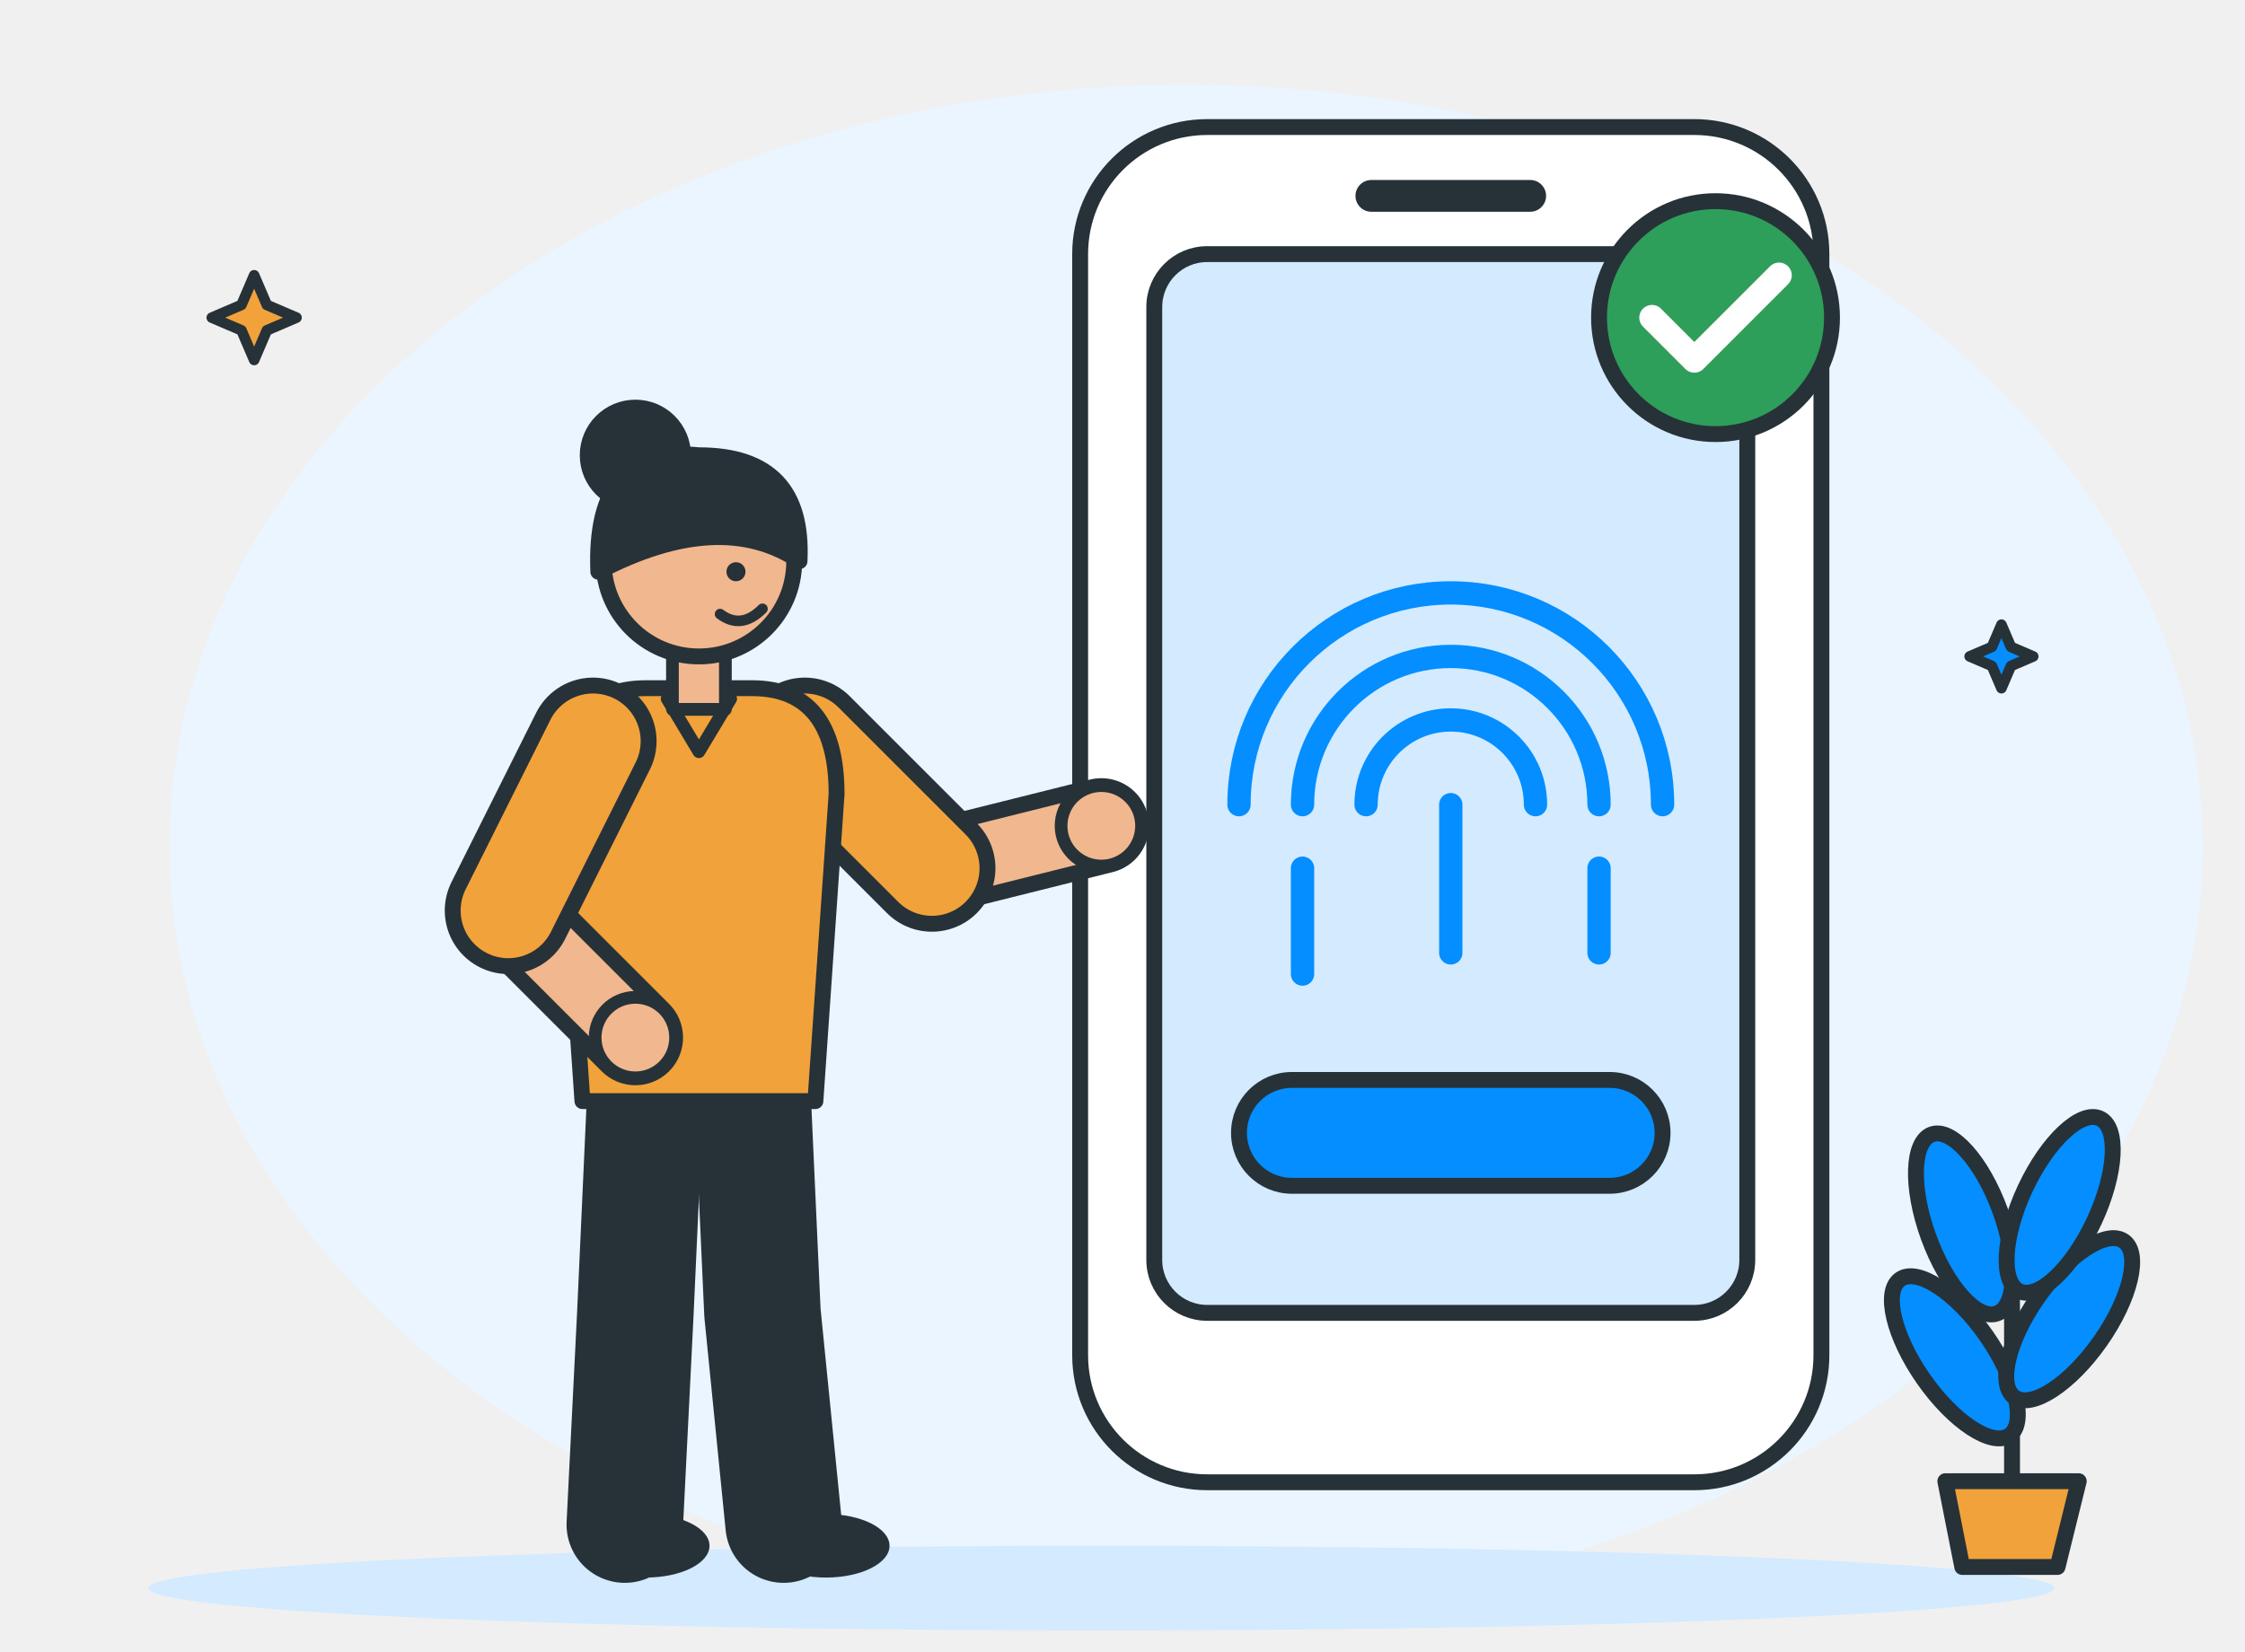
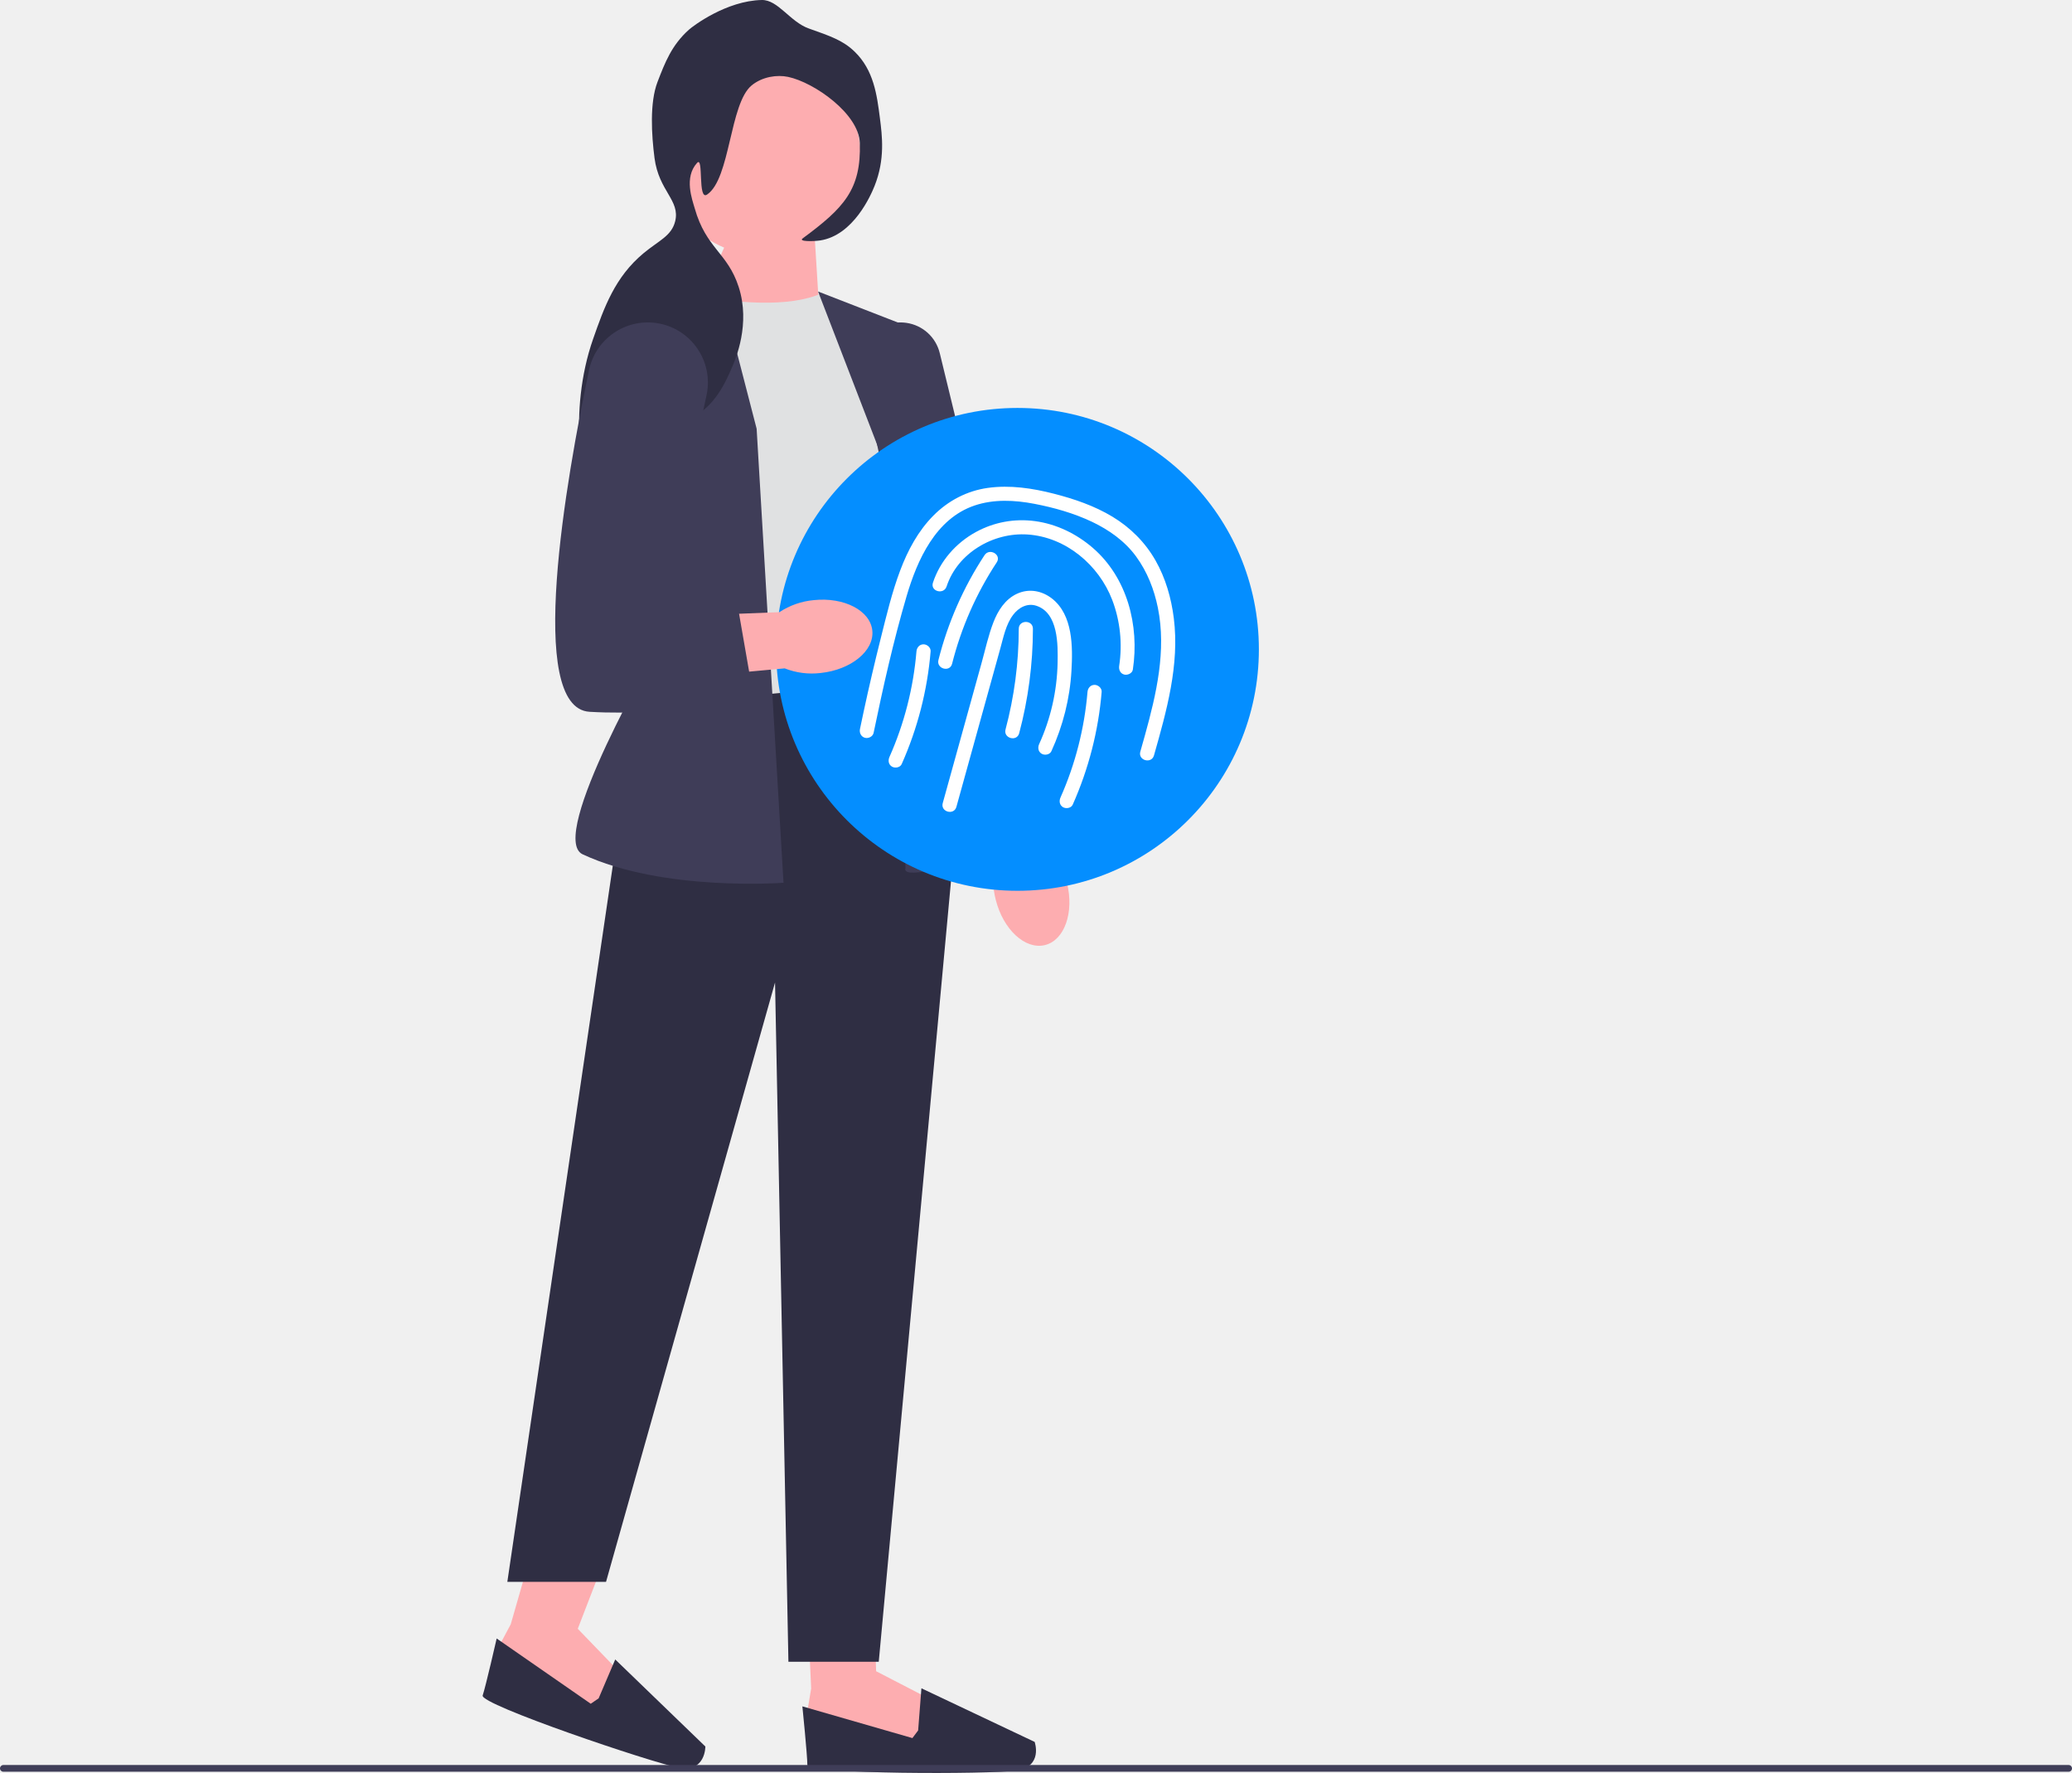
- <svg xmlns="http://www.w3.org/2000/svg" viewBox="16 10 212 156" fill="none">
-   <ellipse cx="128" cy="90" rx="96" ry="72" fill="#EAF5FF" />
-   <ellipse cx="120.0" cy="160" rx="90.0" ry="4" fill="#D3EAFF" />
-   <line fill="none" stroke="#263238" stroke-width="1.5" stroke-linejoin="round" stroke-linecap="round" x1="206" y1="154.4" x2="206" y2="131.0" />
-   <ellipse cx="200.6" cy="138.2" rx="3.6" ry="9.0" transform="rotate(-35 200.6 138.2)" fill="#048EFF" stroke="#263238" stroke-width="1.5" />
-   <ellipse cx="211.4" cy="134.6" rx="3.6" ry="9.0" transform="rotate(35 211.4 134.6)" fill="#048EFF" stroke="#263238" stroke-width="1.5" />
-   <ellipse cx="201.5" cy="125.6" rx="3.6" ry="9.0" transform="rotate(-20 201.5 125.6)" fill="#048EFF" stroke="#263238" stroke-width="1.5" />
-   <ellipse cx="210.5" cy="123.8" rx="3.6" ry="9.0" transform="rotate(25 210.5 123.8)" fill="#048EFF" stroke="#263238" stroke-width="1.5" />
-   <path fill="#F2A23A" stroke="#263238" stroke-width="1.5" stroke-linejoin="round" stroke-linecap="round" d="M199.7,149.9 h12.6 l-2,8.1 h-9.0 z" />
-   <rect fill="#FFFFFF" stroke="#263238" stroke-width="1.5" stroke-linejoin="round" stroke-linecap="round" x="118" y="22" width="70" height="128" rx="12" />
-   <rect fill="#D3EAFF" stroke="#263238" stroke-width="1.5" stroke-linejoin="round" stroke-linecap="round" x="125" y="34" width="56" height="100" rx="5" />
-   <rect fill="#263238" stroke="none" stroke-linejoin="round" stroke-linecap="round" x="144" y="27" width="18" height="3" rx="1.5" />
-   <path fill="none" stroke="#048EFF" stroke-width="2.2" stroke-linejoin="round" stroke-linecap="round" d="M145,86 a8,8 0 0 1 16,0" />
-   <path fill="none" stroke="#048EFF" stroke-width="2.2" stroke-linejoin="round" stroke-linecap="round" d="M139,86 a14,14 0 0 1 28,0" />
-   <path fill="none" stroke="#048EFF" stroke-width="2.2" stroke-linejoin="round" stroke-linecap="round" d="M133,86 a20,20 0 0 1 40,0" />
-   <line fill="none" stroke="#048EFF" stroke-width="2.2" stroke-linejoin="round" stroke-linecap="round" x1="153" y1="86" x2="153" y2="100" />
-   <path fill="none" stroke="#048EFF" stroke-width="2.2" stroke-linejoin="round" stroke-linecap="round" d="M139,92 v10 M167,92 v8" />
-   <circle fill="#2E9E5B" stroke="#263238" stroke-width="1.5" stroke-linejoin="round" stroke-linecap="round" cx="178" cy="40" r="11" />
-   <path fill="none" stroke="#FFFFFF" stroke-width="2.4" stroke-linejoin="round" stroke-linecap="round" d="M172,40 l4,4 l8,-8" />
-   <rect fill="#048EFF" stroke="#263238" stroke-width="1.5" stroke-linejoin="round" stroke-linecap="round" x="133" y="112" width="40" height="10" rx="5" />
-   <path d="M77,112 L76,134 L75,154" fill="none" stroke="#263238" stroke-width="11" stroke-linecap="round" stroke-linejoin="round" />
-   <path d="M77,112 L76,134 L75,154" fill="none" stroke="#263238" stroke-width="8" stroke-linecap="round" stroke-linejoin="round" />
-   <path d="M87,112 L88,134 L90,154" fill="none" stroke="#263238" stroke-width="11" stroke-linecap="round" stroke-linejoin="round" />
-   <path d="M87,112 L88,134 L90,154" fill="none" stroke="#263238" stroke-width="8" stroke-linecap="round" stroke-linejoin="round" />
-   <ellipse cx="77" cy="156" rx="6" ry="3" fill="#263238" />
-   <ellipse cx="94" cy="156" rx="6" ry="3" fill="#263238" />
-   <path d="M104,92 L120,88" fill="none" stroke="#263238" stroke-width="9" stroke-linecap="round" stroke-linejoin="round" />
-   <path d="M104,92 L120,88" fill="none" stroke="#F1B78E" stroke-width="6" stroke-linecap="round" stroke-linejoin="round" />
-   <path d="M92,80 L104,92" fill="none" stroke="#263238" stroke-width="12" stroke-linecap="round" stroke-linejoin="round" />
-   <path d="M92,80 L104,92" fill="none" stroke="#F2A23A" stroke-width="9" stroke-linecap="round" stroke-linejoin="round" />
-   <circle fill="#F1B78E" stroke="#263238" stroke-width="1.2" stroke-linejoin="round" stroke-linecap="round" cx="120" cy="88" r="3.8" />
-   <path fill="#F2A23A" stroke="#263238" stroke-width="1.5" stroke-linejoin="round" stroke-linecap="round" d="M69,85 Q69,75 77,75 L87,75 Q95,75 95,85 L93,114 L71,114 Z" />
-   <path fill="none" stroke="#263238" stroke-width="1.2" stroke-linejoin="round" stroke-linecap="round" d="M79,76 L82,81 L85,76" />
-   <rect fill="#F1B78E" stroke="#263238" stroke-width="1.2" stroke-linejoin="round" stroke-linecap="round" x="79.5" y="70" width="5" height="7" rx="0" />
-   <circle fill="#F1B78E" stroke="#263238" stroke-width="1.5" stroke-linejoin="round" stroke-linecap="round" cx="82" cy="63" r="9" />
-   <circle fill="#263238" stroke="#263238" stroke-width="1.5" stroke-linejoin="round" stroke-linecap="round" cx="76" cy="53" r="4.5" />
-   <path fill="#263238" stroke="#263238" stroke-width="1.5" stroke-linejoin="round" stroke-linecap="round" d="M72.5,64 Q72,52 82,53 Q92,53 91.5,63 Q84,58 72.5,64 Z" />
-   <circle fill="#263238" stroke="none" stroke-linejoin="round" stroke-linecap="round" cx="85.5" cy="64" r="0.9" />
-   <path fill="none" stroke="#263238" stroke-width="1" stroke-linejoin="round" stroke-linecap="round" d="M84,68 Q86,69.5 88,67.5" />
-   <path d="M64,96 L76,108" fill="none" stroke="#263238" stroke-width="9" stroke-linecap="round" stroke-linejoin="round" />
-   <path d="M64,96 L76,108" fill="none" stroke="#F1B78E" stroke-width="6" stroke-linecap="round" stroke-linejoin="round" />
-   <path d="M72,80 L64,96" fill="none" stroke="#263238" stroke-width="12" stroke-linecap="round" stroke-linejoin="round" />
-   <path d="M72,80 L64,96" fill="none" stroke="#F2A23A" stroke-width="9" stroke-linecap="round" stroke-linejoin="round" />
-   <circle fill="#F1B78E" stroke="#263238" stroke-width="1.2" stroke-linejoin="round" stroke-linecap="round" cx="76" cy="108" r="3.8" />
-   <path fill="#F2A23A" stroke="#263238" stroke-width="1" stroke-linejoin="round" stroke-linecap="round" d="M40,36 L41.2,38.8 L44,40 L41.2,41.2 L40,44 L38.8,41.2 L36,40 L38.8,38.8 Z" />
-   <path fill="#048EFF" stroke="#263238" stroke-width="1" stroke-linejoin="round" stroke-linecap="round" d="M205,69 L205.9,71.1 L208,72 L205.9,72.9 L205,75 L204.1,72.9 L202,72 L204.1,71.1 Z" />
+ <svg xmlns="http://www.w3.org/2000/svg" width="731.67" height="625.997" viewBox="0 0 731.67 625.997" role="img" artist="Katerina Limpitsouni" source="https://undraw.co/">
+   <path id="uuid-5ef434d5-ec3b-4be2-96d4-c13c471d6de8-26" d="M376.763,311.697c2.62,10.501-.885,20.354-7.829,22.007-6.944,1.653-14.695-5.518-17.315-16.023-1.106-4.182-1.156-8.566-.145-12.784l-10.519-44.63,21.864-4.459,8.049,44.471c2.886,3.291,4.907,7.207,5.894,11.418,0,0,0,0,0,0Z" fill="#fdadb0" />
+   <g>
+     <polygon points="285.095 566.897 286.442 596.149 285.093 604.244 289.814 613.687 326.913 617.734 328.937 600.196 309.376 590.078 308.807 573.55 285.095 566.897" fill="#fdadb0" />
+     <path d="M324.215,610.989l-2.024,2.698-38.852-11.196s1.753,17.267,1.753,20.639,64.08,3.373,73.723,2.024,6.546-10.118,6.546-10.118l-39.988-18.929-1.158,14.881h0Z" fill="#2f2e43" />
+   </g>
+   <g>
+     <polygon points="188.439 545.365 180.354 573.509 176.486 580.746 177.937 591.204 211.79 606.911 219.319 590.943 204.025 575.097 213.619 550.219 188.439 545.365" fill="#fdadb0" />
+     <path d="M211.392,599.657l-2.781,1.909-33.225-23.041s-3.865,16.92-4.945,20.115,59.631,23.703,69.198,25.51,9.44-7.491,9.44-7.491l-31.827-30.73-5.86,13.728h0l-0-0Z" fill="#2f2e43" />
+   </g>
+   <polygon points="287.71 83.967 289.127 106.973 246.169 109.152 259.471 78.842 287.71 83.967" fill="#fdadb0" />
+   <path d="M290.223,103.531c-11.514,5.136-29.931,3.731-50.802,0l-3.262,144.597s65.288,13.126,87.735-11.093l-11.814-118.145-21.857-15.359s0,0,0,0Z" fill="#e0e1e2" />
+   <polygon points="316.805 240.579 224.635 249.689 179.15 558.536 214.002 558.536 273.682 346.909 278.408 586.743 310.307 586.743 337.48 293.153 316.805 240.579" fill="#2f2e43" />
+   <path d="M252.524,94.671l-30.968,18.326c-11.731,6.942-17.261,20.957-13.431,34.039l23.934,81.747s-38.975,66.957-26.31,72.865c28.459,13.274,70.927,10.042,70.927,10.042l-9.491-160.309-14.66-56.709,0,0s0-0,0-0Z" fill="#3f3d58" />
+   <path d="M288.877,102.924l35.016,13.604,8.27,101.014,23.16,81.376c-39.228,14.319-35.565,7.646-35.565,7.646l-6.498-140.415-24.383-63.225,0,0s0-0,0-0Z" fill="#3f3d58" />
+   <path d="M340.031,297.196l-.12-.553-35.794-165.551c-1-4.626,.279-9.262,3.508-12.722,3.23-3.46,7.769-5.053,12.453-4.372,5.777,.84,10.402,5.048,11.782,10.721l39.316,161.606-31.146,10.871h-0Z" fill="#3f3d58" />
+   <circle cx="269.07" cy="55.227" r="34.852" fill="#fdadb0" />
+   <path d="M285.651,10.073c7.677,2.698,12.069,4.242,16.093,8.118,6.797,6.548,7.918,15.298,8.961,23.429,.815,6.36,1.87,14.584-1.855,23.98-1.271,3.206-7.437,17.492-19.238,19.298-2.318,.354-7.759,.448-6.191-.71,14.515-10.716,20.71-17.186,20.202-33.702-.315-10.262-15.996-21.342-25.308-23.334-3.922-.839-9.144-.073-12.889,3.002-7.826,6.424-7.492,32.991-15.744,38.544-3.394,2.284-1.132-13.793-3.524-11.186-4.718,5.144-1.692,13.022-.844,16.022,4.022,14.231,11.604,15.624,15.532,27.776,4.241,13.12-1.097,25.473-2.362,28.402-2.202,5.096-5.98,13.841-14.614,18.036-10.958,5.325-19.596-1.609-24.69,4.336-2.848,3.323-1.307,6.843-6.451,17.18-1.679,3.374-2.519,5.062-3.262,5.002-3.517-.283-9.212-28.438-.002-54.658,3.865-11.004,7.652-21.784,17.803-30.215,5.367-4.457,9.868-6.061,11.149-11.265,1.83-7.436-5.77-10.609-7.293-22.341-1.042-8.024-1.773-19.499,1.06-26.854,2.675-6.946,4.997-12.975,11.076-18.442,1.46-1.313,13.245-10.238,25.741-10.49,5.753-.116,9.979,7.728,16.649,10.072h0Z" fill="#2f2e43" />
+   <g>
+     <circle cx="359.294" cy="229.28" r="85.243" fill="#048EFF" />
+     <g>
+       <path d="M337.725,284.894c5.175-18.666,10.349-37.333,15.524-55.999,1.102-3.974,1.954-8.388,4.476-11.76,1.949-2.607,5.016-4.313,8.261-3.241,7.737,2.556,7.612,13.721,7.475,20.235-.207,9.833-2.427,19.643-6.513,28.594-.56,1.227-.35,2.691,.897,3.42,1.075,.629,2.857,.337,3.42-.897,4.091-8.962,6.523-18.555,7.089-28.398,.488-8.493,.525-19.693-6.837-25.482-3.598-2.829-8.19-3.67-12.408-1.714-4.168,1.932-6.714,5.933-8.315,10.076-1.78,4.606-2.84,9.546-4.158,14.299l-4.246,15.316c-3.162,11.407-6.325,22.814-9.487,34.222-.861,3.105,3.962,4.431,4.821,1.329h0v0h-0Z" fill="#fff" />
+       <path d="M359.896,258.897c3.202-12.019,4.838-24.447,4.852-36.885,.004-3.217-4.996-3.222-5,0-.013,12.017-1.579,23.944-4.673,35.556-.829,3.113,3.993,4.44,4.821,1.329h-0Z" fill="#fff" />
+       <path d="M308.494,258.752c3.351-16.157,6.978-32.366,11.629-48.204,3.771-12.843,10.274-27.397,23.998-32.054,6.816-2.313,14.204-1.94,21.18-.598,6.918,1.331,13.925,3.311,20.301,6.34,6.036,2.867,11.619,6.82,15.592,12.264,3.922,5.375,6.365,11.612,7.681,18.107,3.055,15.073-.541,30.471-4.57,44.999-.536,1.934-1.084,3.864-1.633,5.794-.881,3.101,3.942,4.424,4.821,1.329,4.452-15.663,9.077-32.025,7.003-48.463-.897-7.109-2.891-14.093-6.445-20.35-3.642-6.412-8.896-11.653-15.195-15.462-6.353-3.842-13.504-6.288-20.665-8.123-7.606-1.95-15.522-3.15-23.356-2.06-7.387,1.027-14.043,4.53-19.274,9.818-5.359,5.418-8.983,12.187-11.657,19.262-2.949,7.803-4.875,15.999-6.904,24.077-2.144,8.538-4.145,17.112-6,25.717-.451,2.091-.892,4.184-1.327,6.278-.274,1.321,.385,2.701,1.746,3.075,1.239,.34,2.8-.418,3.075-1.746h0Z" fill="#fff" />
+       <path d="M334.263,207.066c3.899-11.831,16.455-19.156,28.611-18.344,13.475,.9,25.154,10.741,29.885,23.124,2.811,7.358,3.636,15.457,2.454,23.243-.202,1.333,.336,2.688,1.746,3.075,1.182,.325,2.871-.403,3.075-1.746,2.362-15.562-1.979-32.52-14.226-43.043-5.743-4.935-12.777-8.35-20.307-9.373-7.241-.983-14.541,.357-20.952,3.882-7.032,3.867-12.587,10.205-15.108,17.854-1.009,3.063,3.817,4.376,4.821,1.329h0l0-0Z" fill="#fff" />
+       <path d="M323.625,229.998c-1.074,12.826-4.307,25.509-9.537,37.273-.548,1.233-.358,2.686,.897,3.42,1.065,.623,2.869,.343,3.42-.897,5.614-12.626,9.066-26.024,10.219-39.796,.113-1.347-1.23-2.5-2.5-2.5-1.446,0-2.387,1.149-2.5,2.5h0Z" fill="#fff" />
+       <path d="M384.021,244.315c-1.074,12.826-4.307,25.509-9.537,37.273-.548,1.233-.358,2.686,.897,3.42,1.065,.623,2.869,.343,3.42-.897,5.614-12.626,9.066-26.024,10.219-39.796,.113-1.347-1.23-2.5-2.5-2.5-1.446,0-2.387,1.149-2.5,2.5h0l0-0Z" fill="#fff" />
+       <path d="M336.205,234.364c3.215-12.749,8.542-24.831,15.769-35.814,1.774-2.696-2.554-5.203-4.317-2.524-7.444,11.313-12.962,23.878-16.273,37.009-.787,3.121,4.034,4.452,4.821,1.329h0v0h-0Z" fill="#fff" />
+     </g>
+   </g>
+   <path d="M0,624.383c0,.66,.53,1.19,1.19,1.19H730.48c.66,0,1.19-.53,1.19-1.19,0-.66-.53-1.19-1.19-1.19H1.19c-.66,0-1.19,.53-1.19,1.19Z" fill="#3f3d58" />
+   <path id="uuid-ed8d5917-2465-4251-8a73-24d647765b28-27" d="M287.343,211.895c10.763-1.132,20.032,3.711,20.702,10.817,.67,7.106-7.511,13.783-18.278,14.914-4.295,.513-8.643-.048-12.68-1.637l-45.66,4.201-1.371-22.272,45.159-1.776c3.661-2.399,7.82-3.855,12.128-4.246,0,0,0,0,0,0Z" fill="#fdadb0" />
+   <path d="M231.713,114.053h-0c-11.053-1.557-21.422,5.711-23.719,16.633-8.015,38.108-22.397,119.281,.192,120.637,29.536,1.772,57.891-5.316,57.891-5.316l-7.089-40.76-23.038-2.363,13.552-63.386c2.573-12.035-5.601-23.728-17.788-25.444l0-0Z" fill="#3f3d58" />
</svg>
